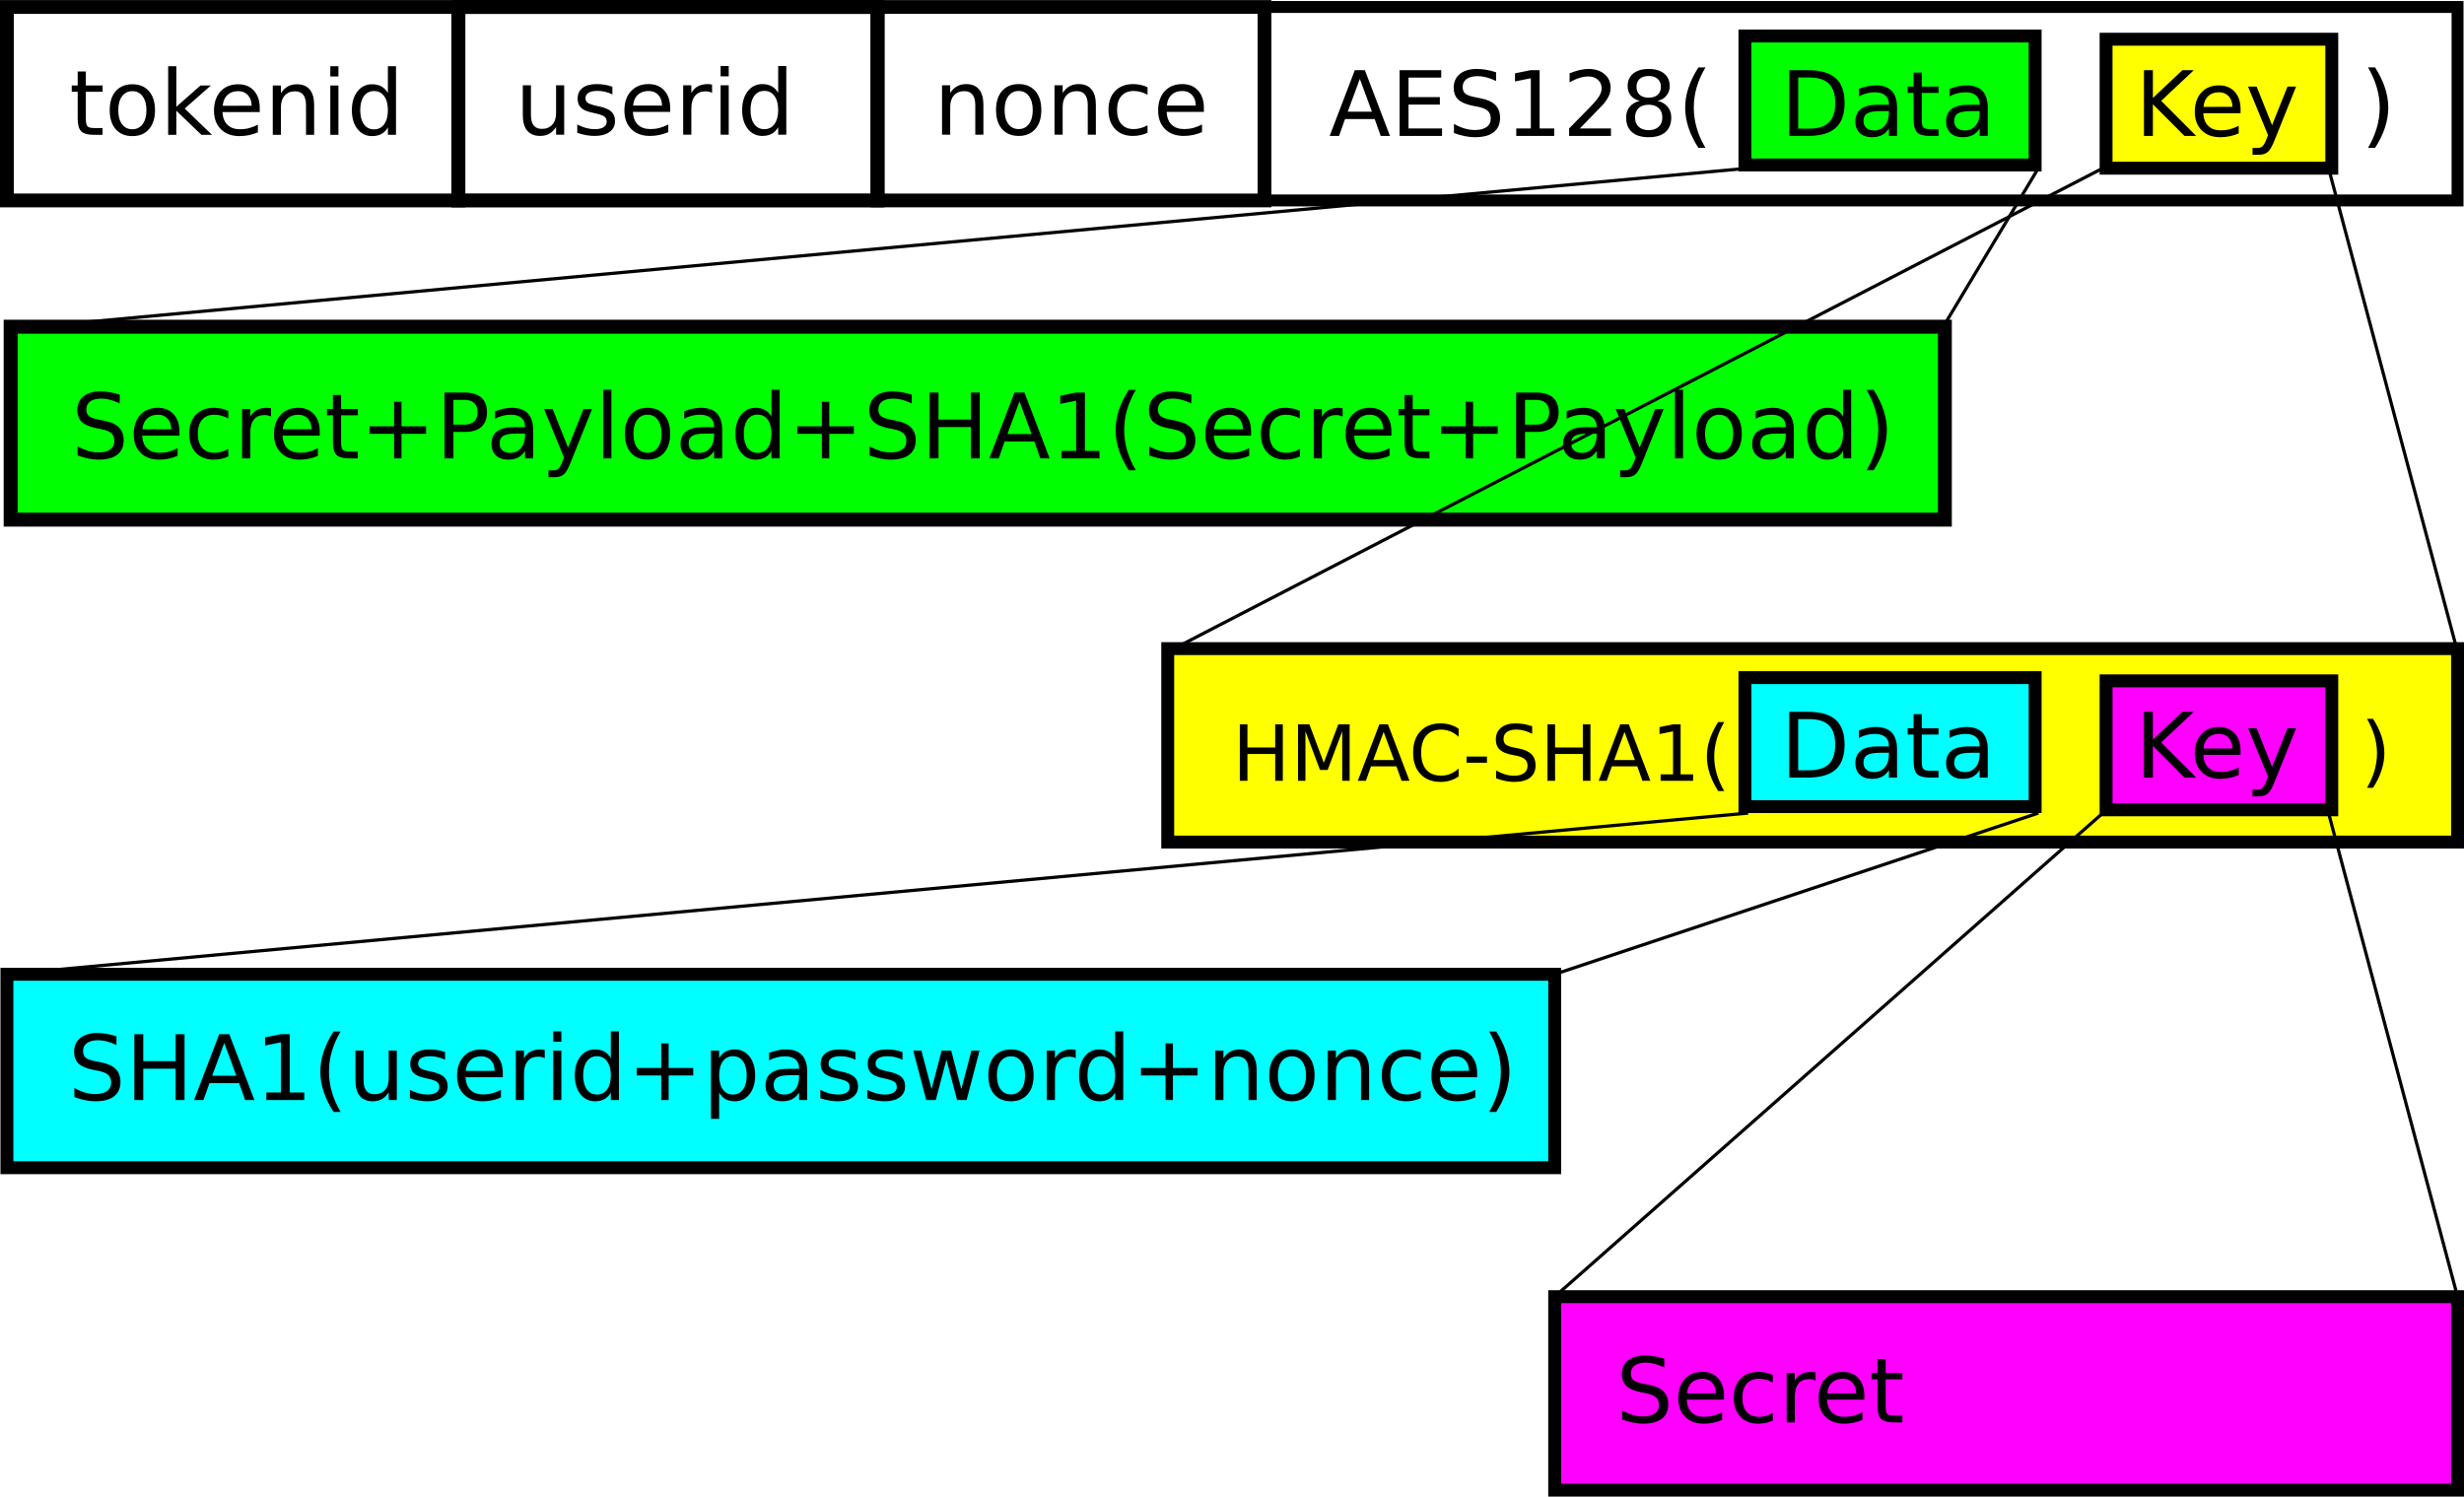
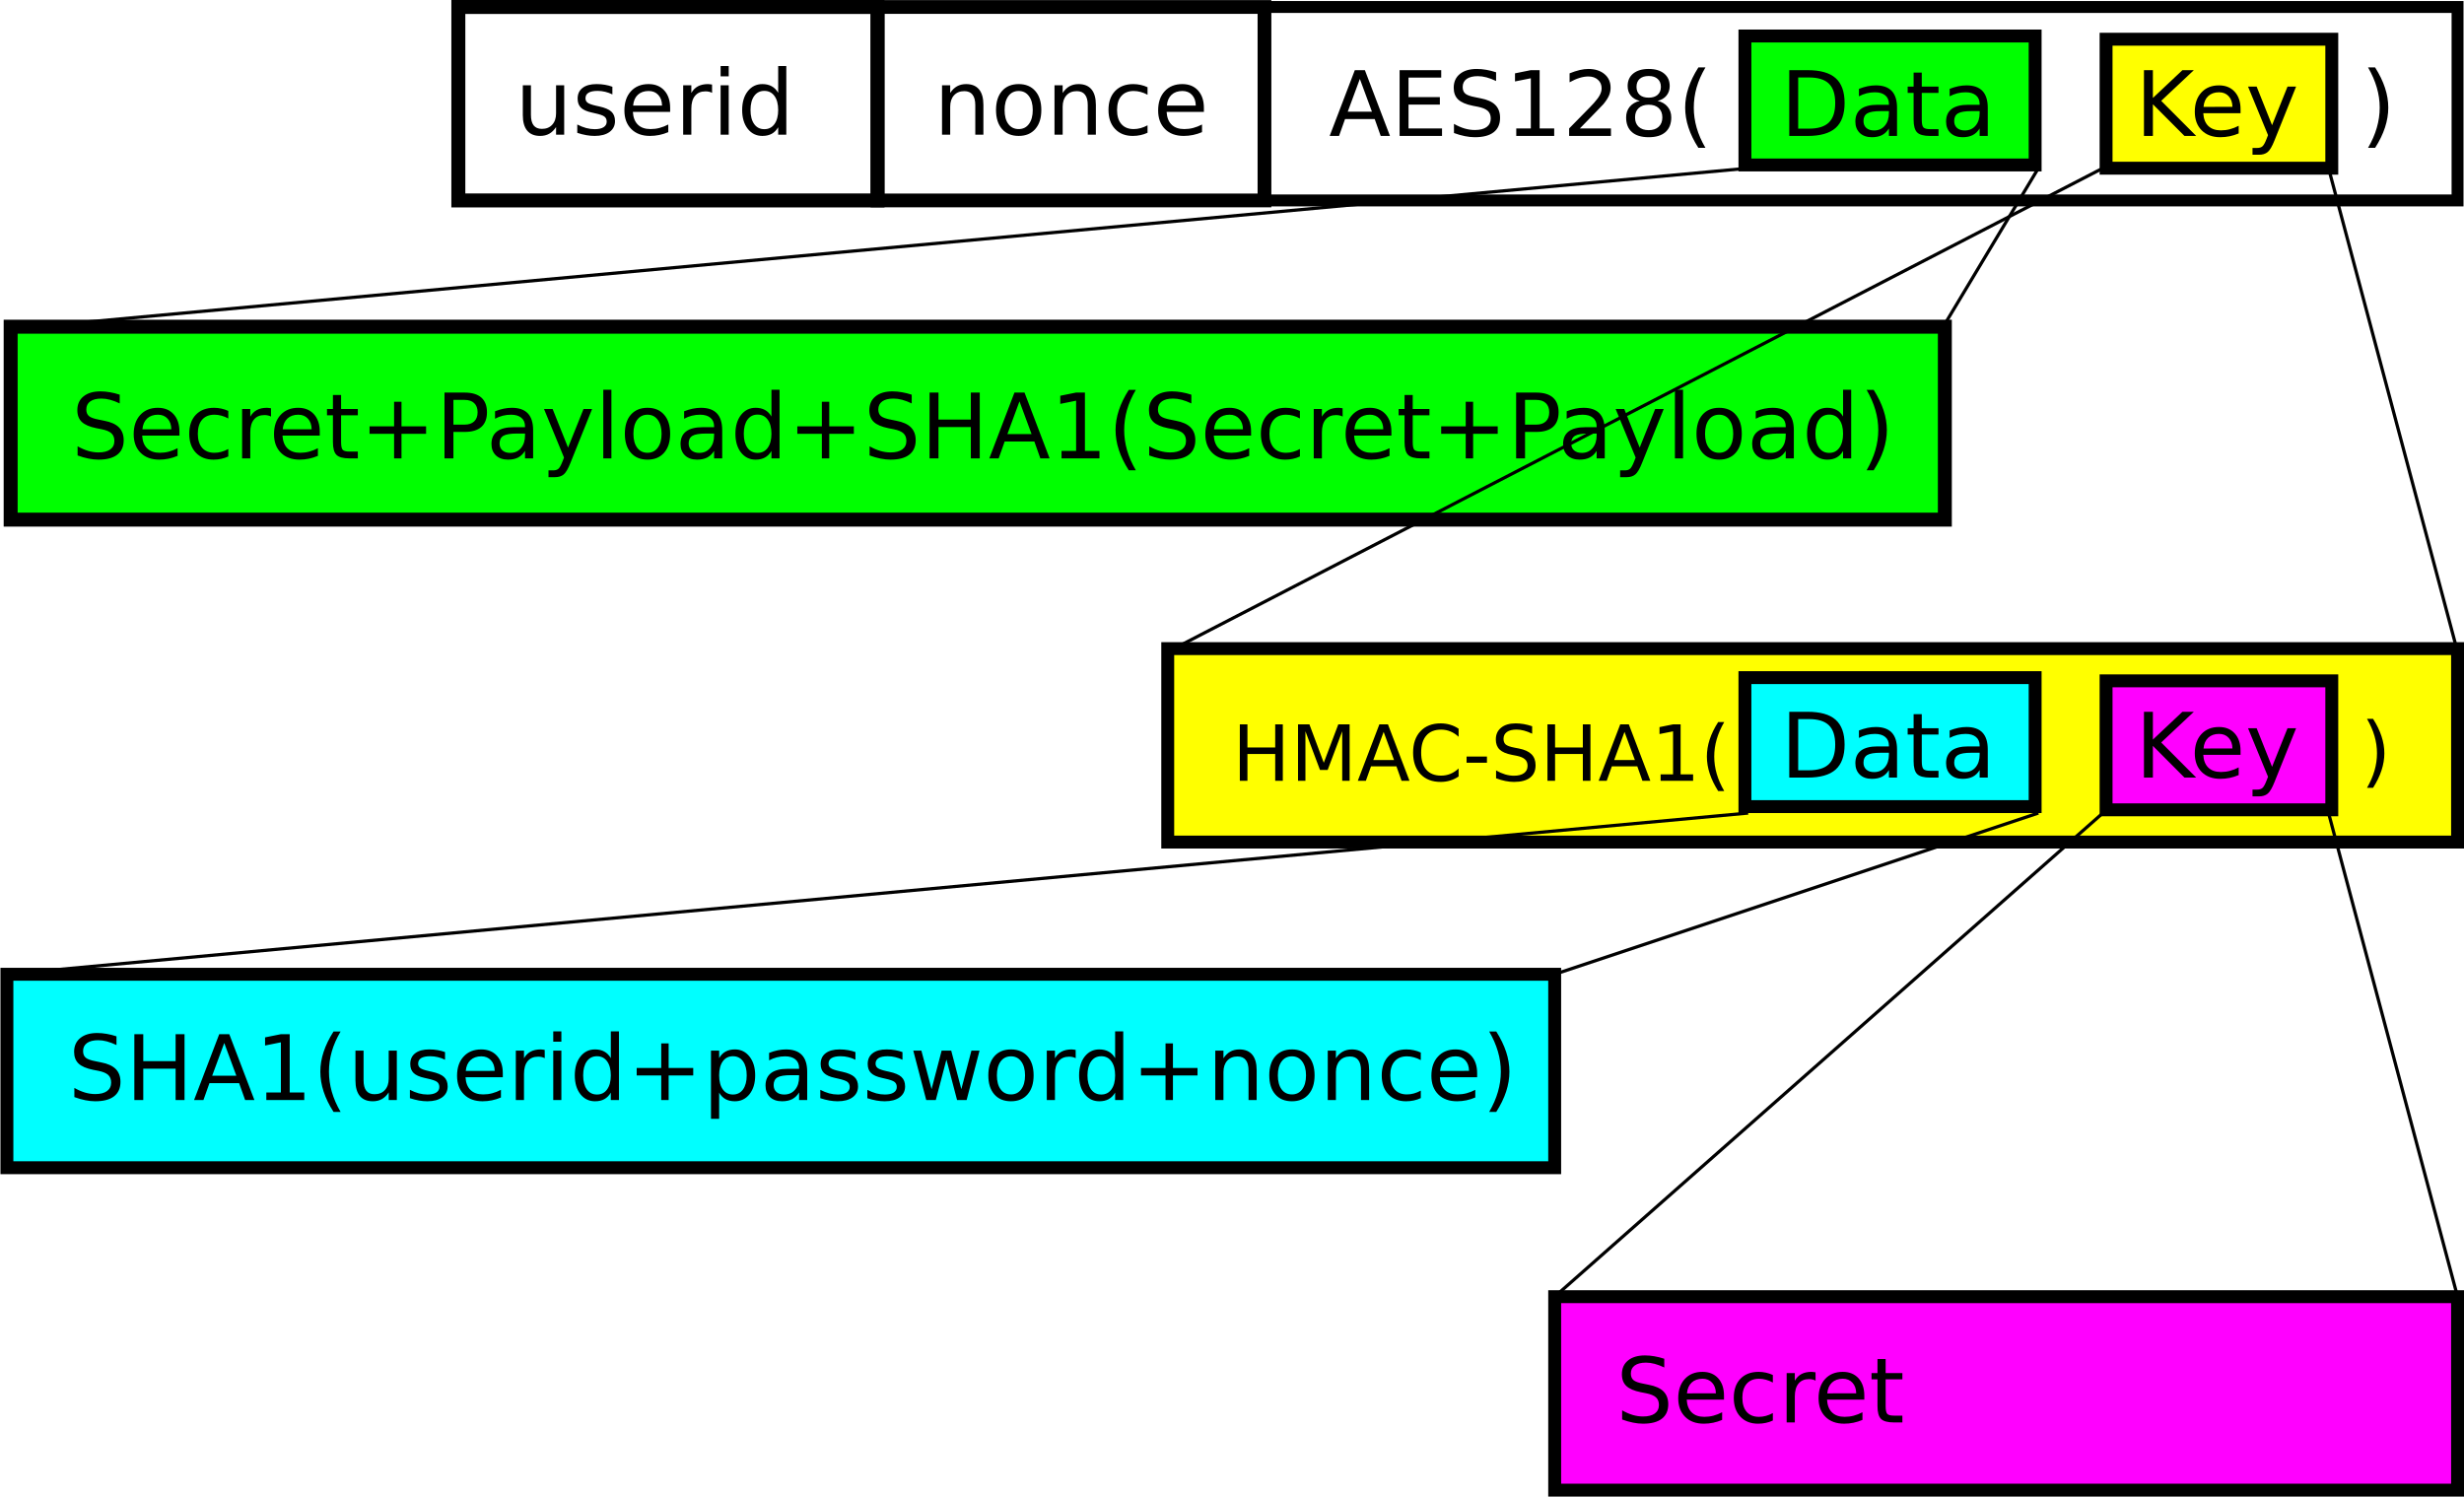
<svg xmlns="http://www.w3.org/2000/svg" width="764.141" height="464.165" id="svg2985" version="1.1">
  <defs id="defs2987" />
  <g id="layer1" transform="translate(-17.85874,-17.83454)">
-     <text xml:space="preserve" style="font-size:28px;font-style:normal;font-weight:normal;line-height:125%;letter-spacing:0px;word-spacing:0px;fill:#000000;fill-opacity:1;stroke:none;font-family:Bitstream Vera Sans" x="39.355" y="59.66" id="text3765">
-       <tspan id="tspan3767" x="39.355" y="59.66">tokenid</tspan>
-     </text>
    <text xml:space="preserve" style="font-size:28px;font-style:normal;font-weight:normal;line-height:125%;letter-spacing:0px;word-spacing:0px;fill:#000000;fill-opacity:1;stroke:none;font-family:Bitstream Vera Sans" x="177.621" y="59.604" id="text3769">
      <tspan id="tspan3771" x="177.621" y="59.604">userid</tspan>
    </text>
    <text xml:space="preserve" style="font-size:28px;font-style:normal;font-weight:normal;line-height:125%;letter-spacing:0px;word-spacing:0px;fill:#000000;fill-opacity:1;stroke:none;font-family:Bitstream Vera Sans" x="307.457" y="59.604" id="text3773">
      <tspan id="tspan3775" x="307.457" y="59.604">nonce</tspan>
    </text>
    <rect style="fill:none;stroke:#000000;stroke-width:4.331;stroke-miterlimit:4;stroke-opacity:1;stroke-dasharray:none" id="rect3797" width="130" height="60" x="160" y="20" />
    <rect style="fill:none;stroke:#000000;stroke-width:4.267;stroke-miterlimit:4;stroke-opacity:1;stroke-dasharray:none" id="rect3799" width="120" height="60" x="290" y="20" />
    <rect style="fill:none;stroke:#000000;stroke-width:3.696;stroke-miterlimit:4;stroke-opacity:1;stroke-dasharray:none" id="rect3801" width="370" height="60" x="410" y="20" />
-     <rect style="fill:none;stroke:#000000;stroke-width:4.283;stroke-miterlimit:4;stroke-opacity:1;stroke-dasharray:none" id="rect3803" width="140" height="60" x="20" y="20" />
    <text xml:space="preserve" style="font-size:28px;font-style:normal;font-weight:normal;line-height:125%;letter-spacing:0px;word-spacing:0px;fill:#000000;fill-opacity:1;stroke:none;font-family:Bitstream Vera Sans" x="430" y="60" id="text3809">
      <tspan id="tspan3811" x="430" y="60">AES128(</tspan>
    </text>
    <text xml:space="preserve" style="font-size:28px;font-style:normal;font-weight:normal;line-height:125%;letter-spacing:0px;word-spacing:0px;fill:#000000;fill-opacity:1;stroke:none;font-family:Bitstream Vera Sans" x="750" y="60" id="text3813">
      <tspan id="tspan3815" x="750" y="60">)</tspan>
    </text>
    <rect style="fill:#00ff00;stroke:#000000;stroke-width:4.327;stroke-miterlimit:4;stroke-opacity:1;stroke-dasharray:none" id="rect3831" width="599.837" height="59.837" x="21.163" y="119.163" />
    <rect style="fill:#ffff00;stroke:#000000;stroke-width:4;stroke-miterlimit:4;stroke-opacity:1;stroke-dasharray:none" id="rect3843" width="400" height="60" x="380" y="219" />
    <text xml:space="preserve" style="font-size:24px;font-style:normal;font-weight:normal;line-height:125%;letter-spacing:0px;word-spacing:0px;fill:#000000;fill-opacity:1;stroke:none;font-family:Bitstream Vera Sans" x="750" y="259" id="text3849">
      <tspan id="tspan3851" x="750" y="259">)</tspan>
    </text>
    <rect ry="0" y="29" x="559" height="40" width="90" id="rect3888" style="fill:#00ff00;stroke:#000000;stroke-width:4;stroke-miterlimit:4;stroke-opacity:1;stroke-dasharray:none" />
    <rect y="30" x="671" height="40" width="70" id="rect3896" style="fill:#ffff00;stroke:#000000;stroke-width:4;stroke-miterlimit:4;stroke-opacity:1;stroke-dasharray:none" />
    <rect style="fill:#00ffff;stroke:#000000;stroke-width:4;stroke-miterlimit:4;stroke-opacity:1;stroke-dasharray:none" id="rect3932" width="480" height="60" x="20" y="320" />
    <rect style="fill:#ff00ff;stroke:#000000;stroke-width:4;stroke-miterlimit:4;stroke-opacity:1;stroke-dasharray:none" id="rect3967" width="280" height="60" x="500" y="420" />
    <path style="fill:none;stroke:#000000;stroke-width:1px;stroke-linecap:butt;stroke-linejoin:miter;stroke-opacity:1" d="M 542.141,52.165 2.141,102.165" id="path3030" transform="translate(17.85874,17.83454)" />
    <path style="fill:none;stroke:#000000;stroke-width:1px;stroke-linecap:butt;stroke-linejoin:miter;stroke-opacity:1" d="m 632.141,52.165 -30,50" id="path3032" transform="translate(17.85874,17.83454)" />
    <path style="fill:none;stroke:#000000;stroke-width:1px;stroke-linecap:butt;stroke-linejoin:miter;stroke-opacity:1" d="m 652.141,52.165 -290,150" id="path3034" transform="translate(17.85874,17.83454)" />
    <path style="fill:none;stroke:#000000;stroke-width:1px;stroke-linecap:butt;stroke-linejoin:miter;stroke-opacity:1" d="m 722.141,52.165 40,150" id="path3036" transform="translate(17.85874,17.83454)" />
    <path style="fill:none;stroke:#000000;stroke-width:1px;stroke-linecap:butt;stroke-linejoin:miter;stroke-opacity:1" d="m 542.141,252.165 -540,50" id="path3038" transform="translate(17.85874,17.83454)" />
    <path style="fill:none;stroke:#000000;stroke-width:1px;stroke-linecap:butt;stroke-linejoin:miter;stroke-opacity:1" d="m 632.141,252.165 -150,50" id="path3040" transform="translate(17.85874,17.83454)" />
    <path style="fill:none;stroke:#000000;stroke-width:1px;stroke-linecap:butt;stroke-linejoin:miter;stroke-opacity:1" d="m 652.141,252.165 -170,150" id="path3042" transform="translate(17.85874,17.83454)" />
    <path style="fill:none;stroke:#000000;stroke-width:1px;stroke-linecap:butt;stroke-linejoin:miter;stroke-opacity:1" d="m 722.141,252.165 40,150" id="path3044" transform="translate(17.85874,17.83454)" />
    <text id="text3892" y="60" x="680" style="font-size:28px;font-style:normal;font-weight:normal;line-height:125%;letter-spacing:0px;word-spacing:0px;fill:#000000;fill-opacity:1;stroke:none;font-family:Bitstream Vera Sans" xml:space="preserve">
      <tspan y="60" x="680" id="tspan3894">Key</tspan>
    </text>
    <text id="text3884" y="60" x="570" style="font-size:28px;font-style:normal;font-weight:normal;line-height:125%;letter-spacing:0px;word-spacing:0px;fill:#000000;fill-opacity:1;stroke:none;font-family:Bitstream Vera Sans" xml:space="preserve">
      <tspan y="60" x="570" id="tspan3886">Data</tspan>
    </text>
    <text xml:space="preserve" style="font-size:28px;font-style:normal;font-weight:normal;line-height:125%;letter-spacing:0px;word-spacing:0px;fill:#000000;fill-opacity:1;stroke:none;font-family:Bitstream Vera Sans" x="40" y="160" id="text3833">
      <tspan id="tspan3835" x="40" y="160">Secret+Payload+SHA1(Secret+Payload)</tspan>
    </text>
    <text xml:space="preserve" style="font-size:24px;font-style:normal;font-weight:normal;line-height:125%;letter-spacing:0px;word-spacing:0px;fill:#000000;fill-opacity:1;stroke:none;font-family:Bitstream Vera Sans" x="400" y="260" id="text3845">
      <tspan id="tspan3847" x="400" y="260">HMAC-SHA1(</tspan>
    </text>
    <rect style="fill:#00ffff;stroke:#000000;stroke-width:4;stroke-miterlimit:4;stroke-opacity:1;stroke-dasharray:none" id="rect3865" width="90" height="40" x="559" y="228" ry="0" />
    <rect style="fill:#ff00ff;stroke:#000000;stroke-width:4;stroke-miterlimit:4;stroke-opacity:1;stroke-dasharray:none" id="rect3867" width="70" height="40" x="671" y="229" />
    <text xml:space="preserve" style="font-size:28px;font-style:normal;font-weight:normal;line-height:125%;letter-spacing:0px;word-spacing:0px;fill:#000000;fill-opacity:1;stroke:none;font-family:Bitstream Vera Sans" x="570" y="259" id="text3857">
      <tspan id="tspan3859" x="570" y="259">Data</tspan>
    </text>
    <text xml:space="preserve" style="font-size:28px;font-style:normal;font-weight:normal;line-height:125%;letter-spacing:0px;word-spacing:0px;fill:#000000;fill-opacity:1;stroke:none;font-family:Bitstream Vera Sans" x="680" y="259" id="text3861">
      <tspan id="tspan3863" x="680" y="259">Key</tspan>
    </text>
    <text xml:space="preserve" style="font-size:28px;font-style:normal;font-weight:normal;line-height:125%;letter-spacing:0px;word-spacing:0px;fill:#000000;fill-opacity:1;stroke:none;font-family:Bitstream Vera Sans" x="39" y="359" id="text3934">
      <tspan id="tspan3936" x="39" y="359">SHA1(userid+password+nonce)</tspan>
    </text>
    <text xml:space="preserve" style="font-size:28px;font-style:normal;font-weight:normal;line-height:125%;letter-spacing:0px;word-spacing:0px;fill:#000000;fill-opacity:1;stroke:none;font-family:Bitstream Vera Sans" x="519" y="459" id="text3969">
      <tspan id="tspan3971" x="519" y="459">Secret</tspan>
    </text>
  </g>
</svg>
